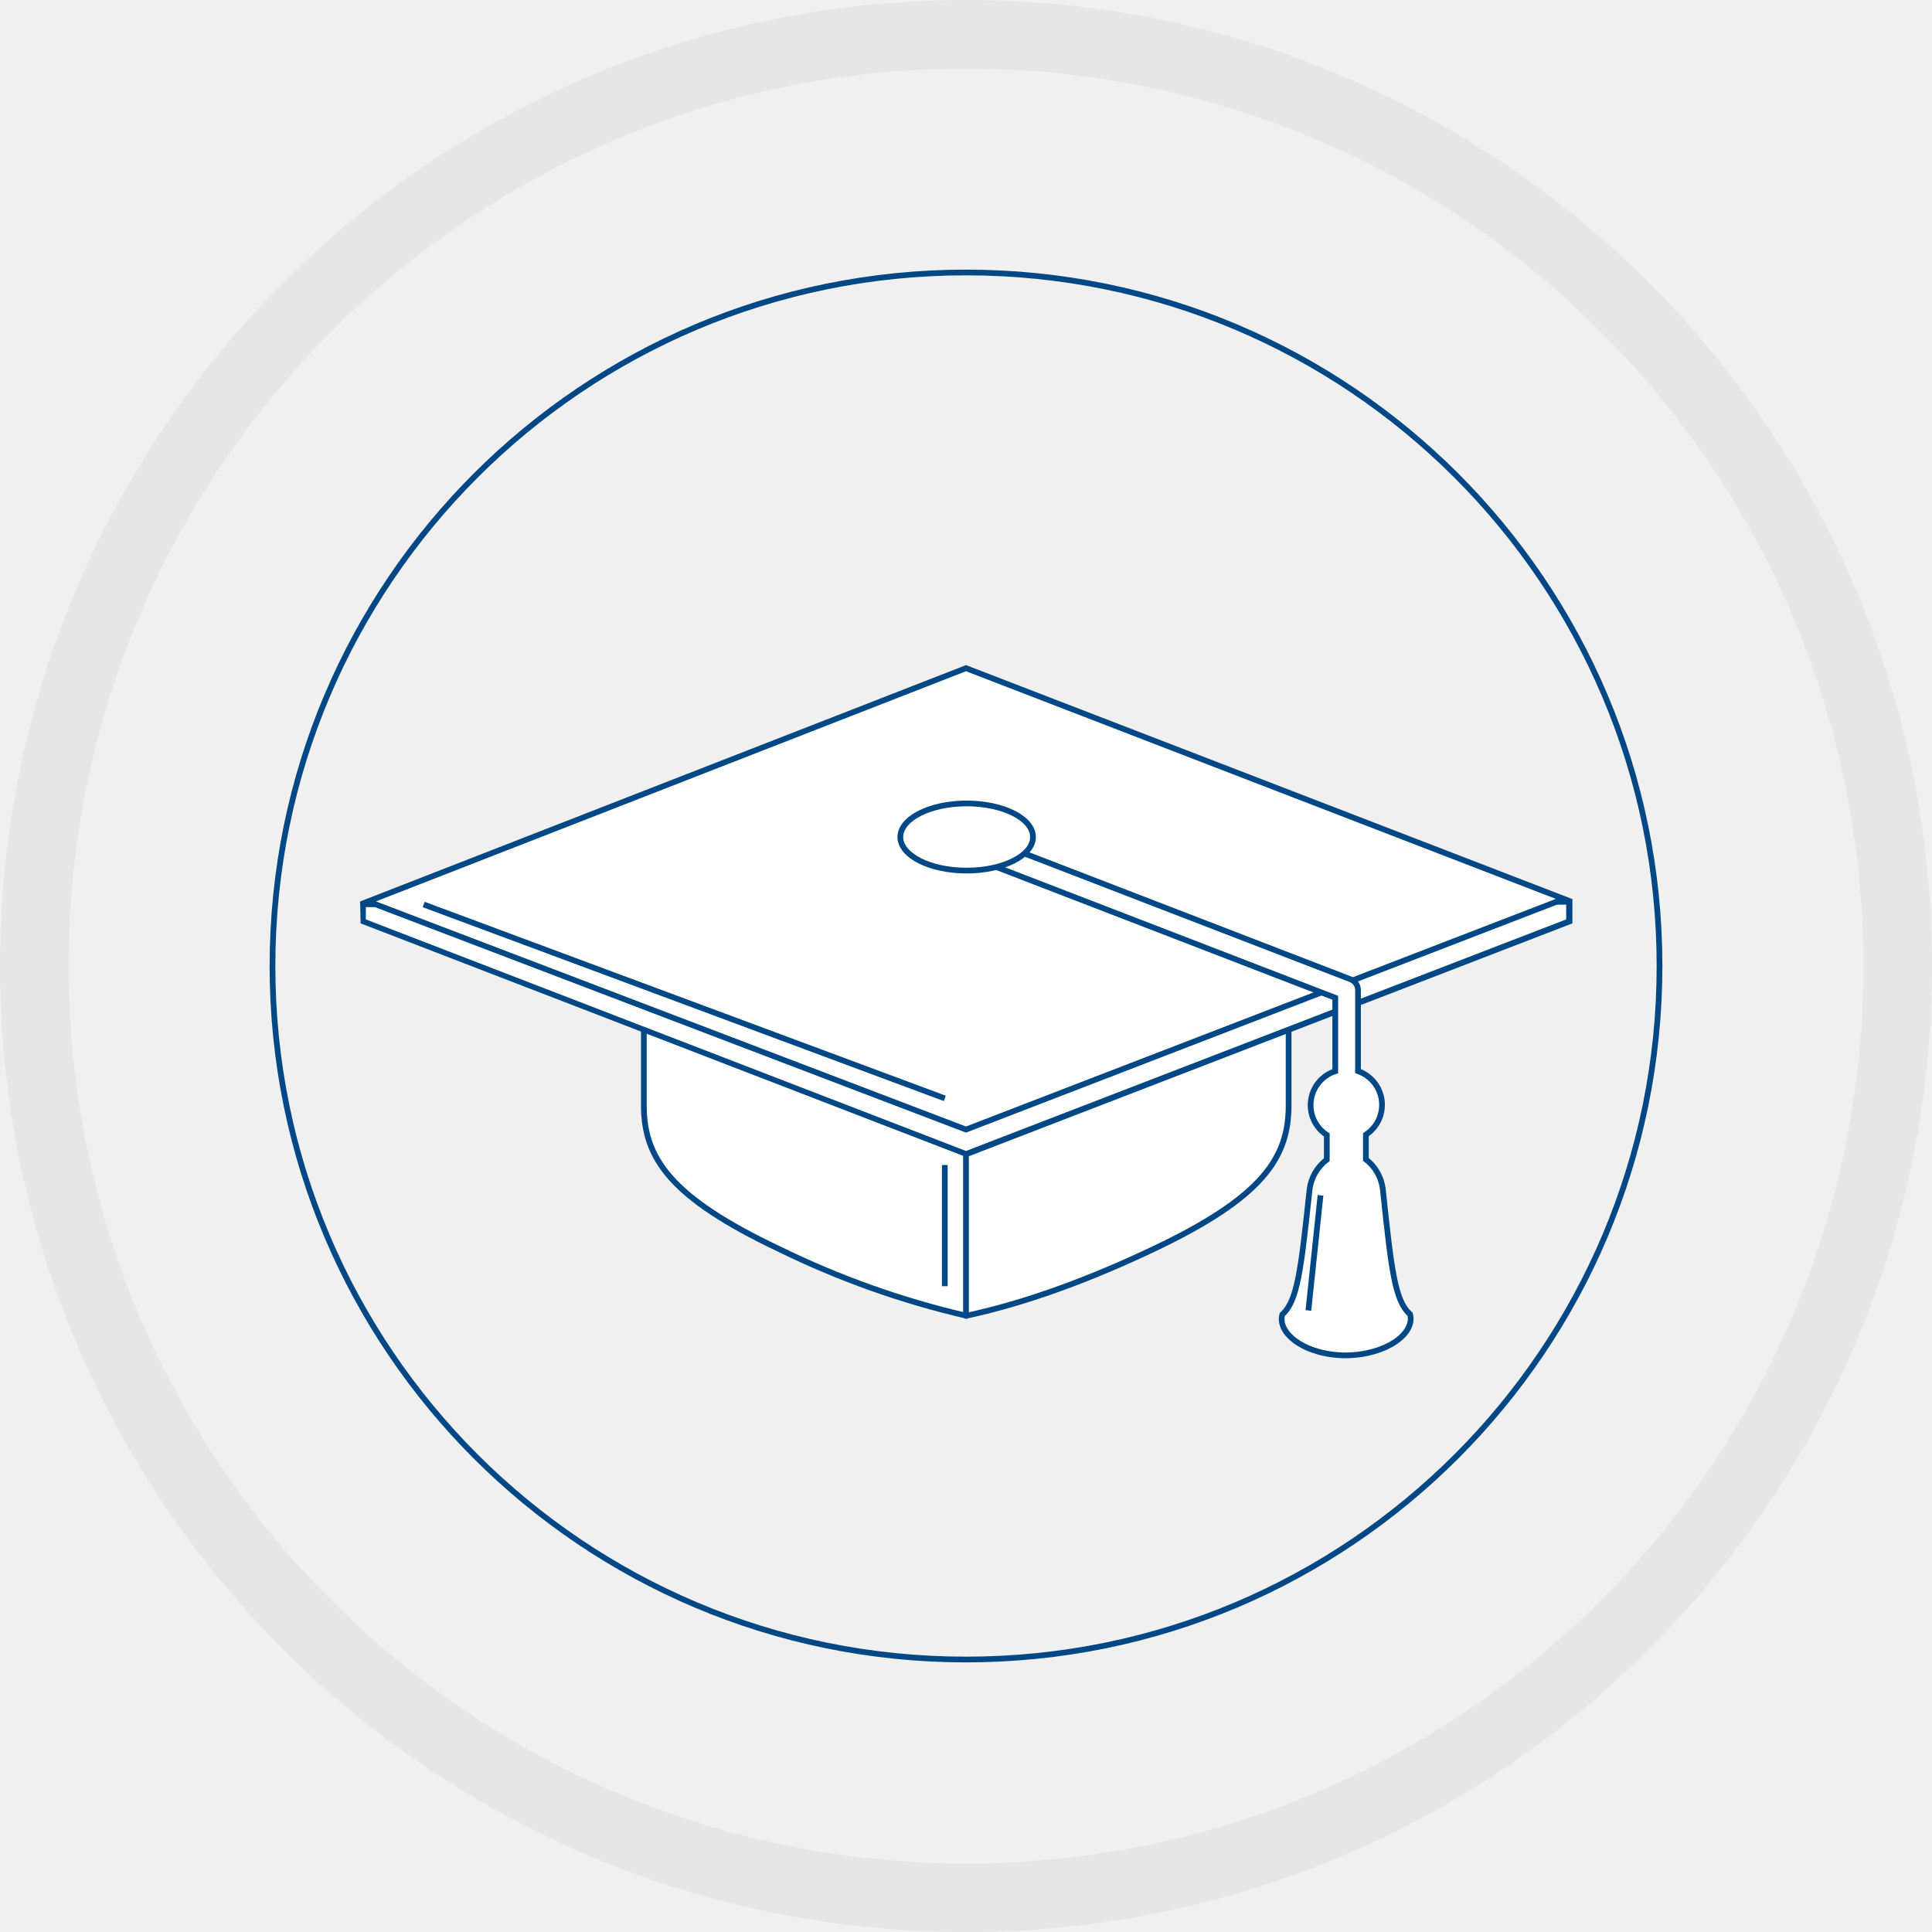
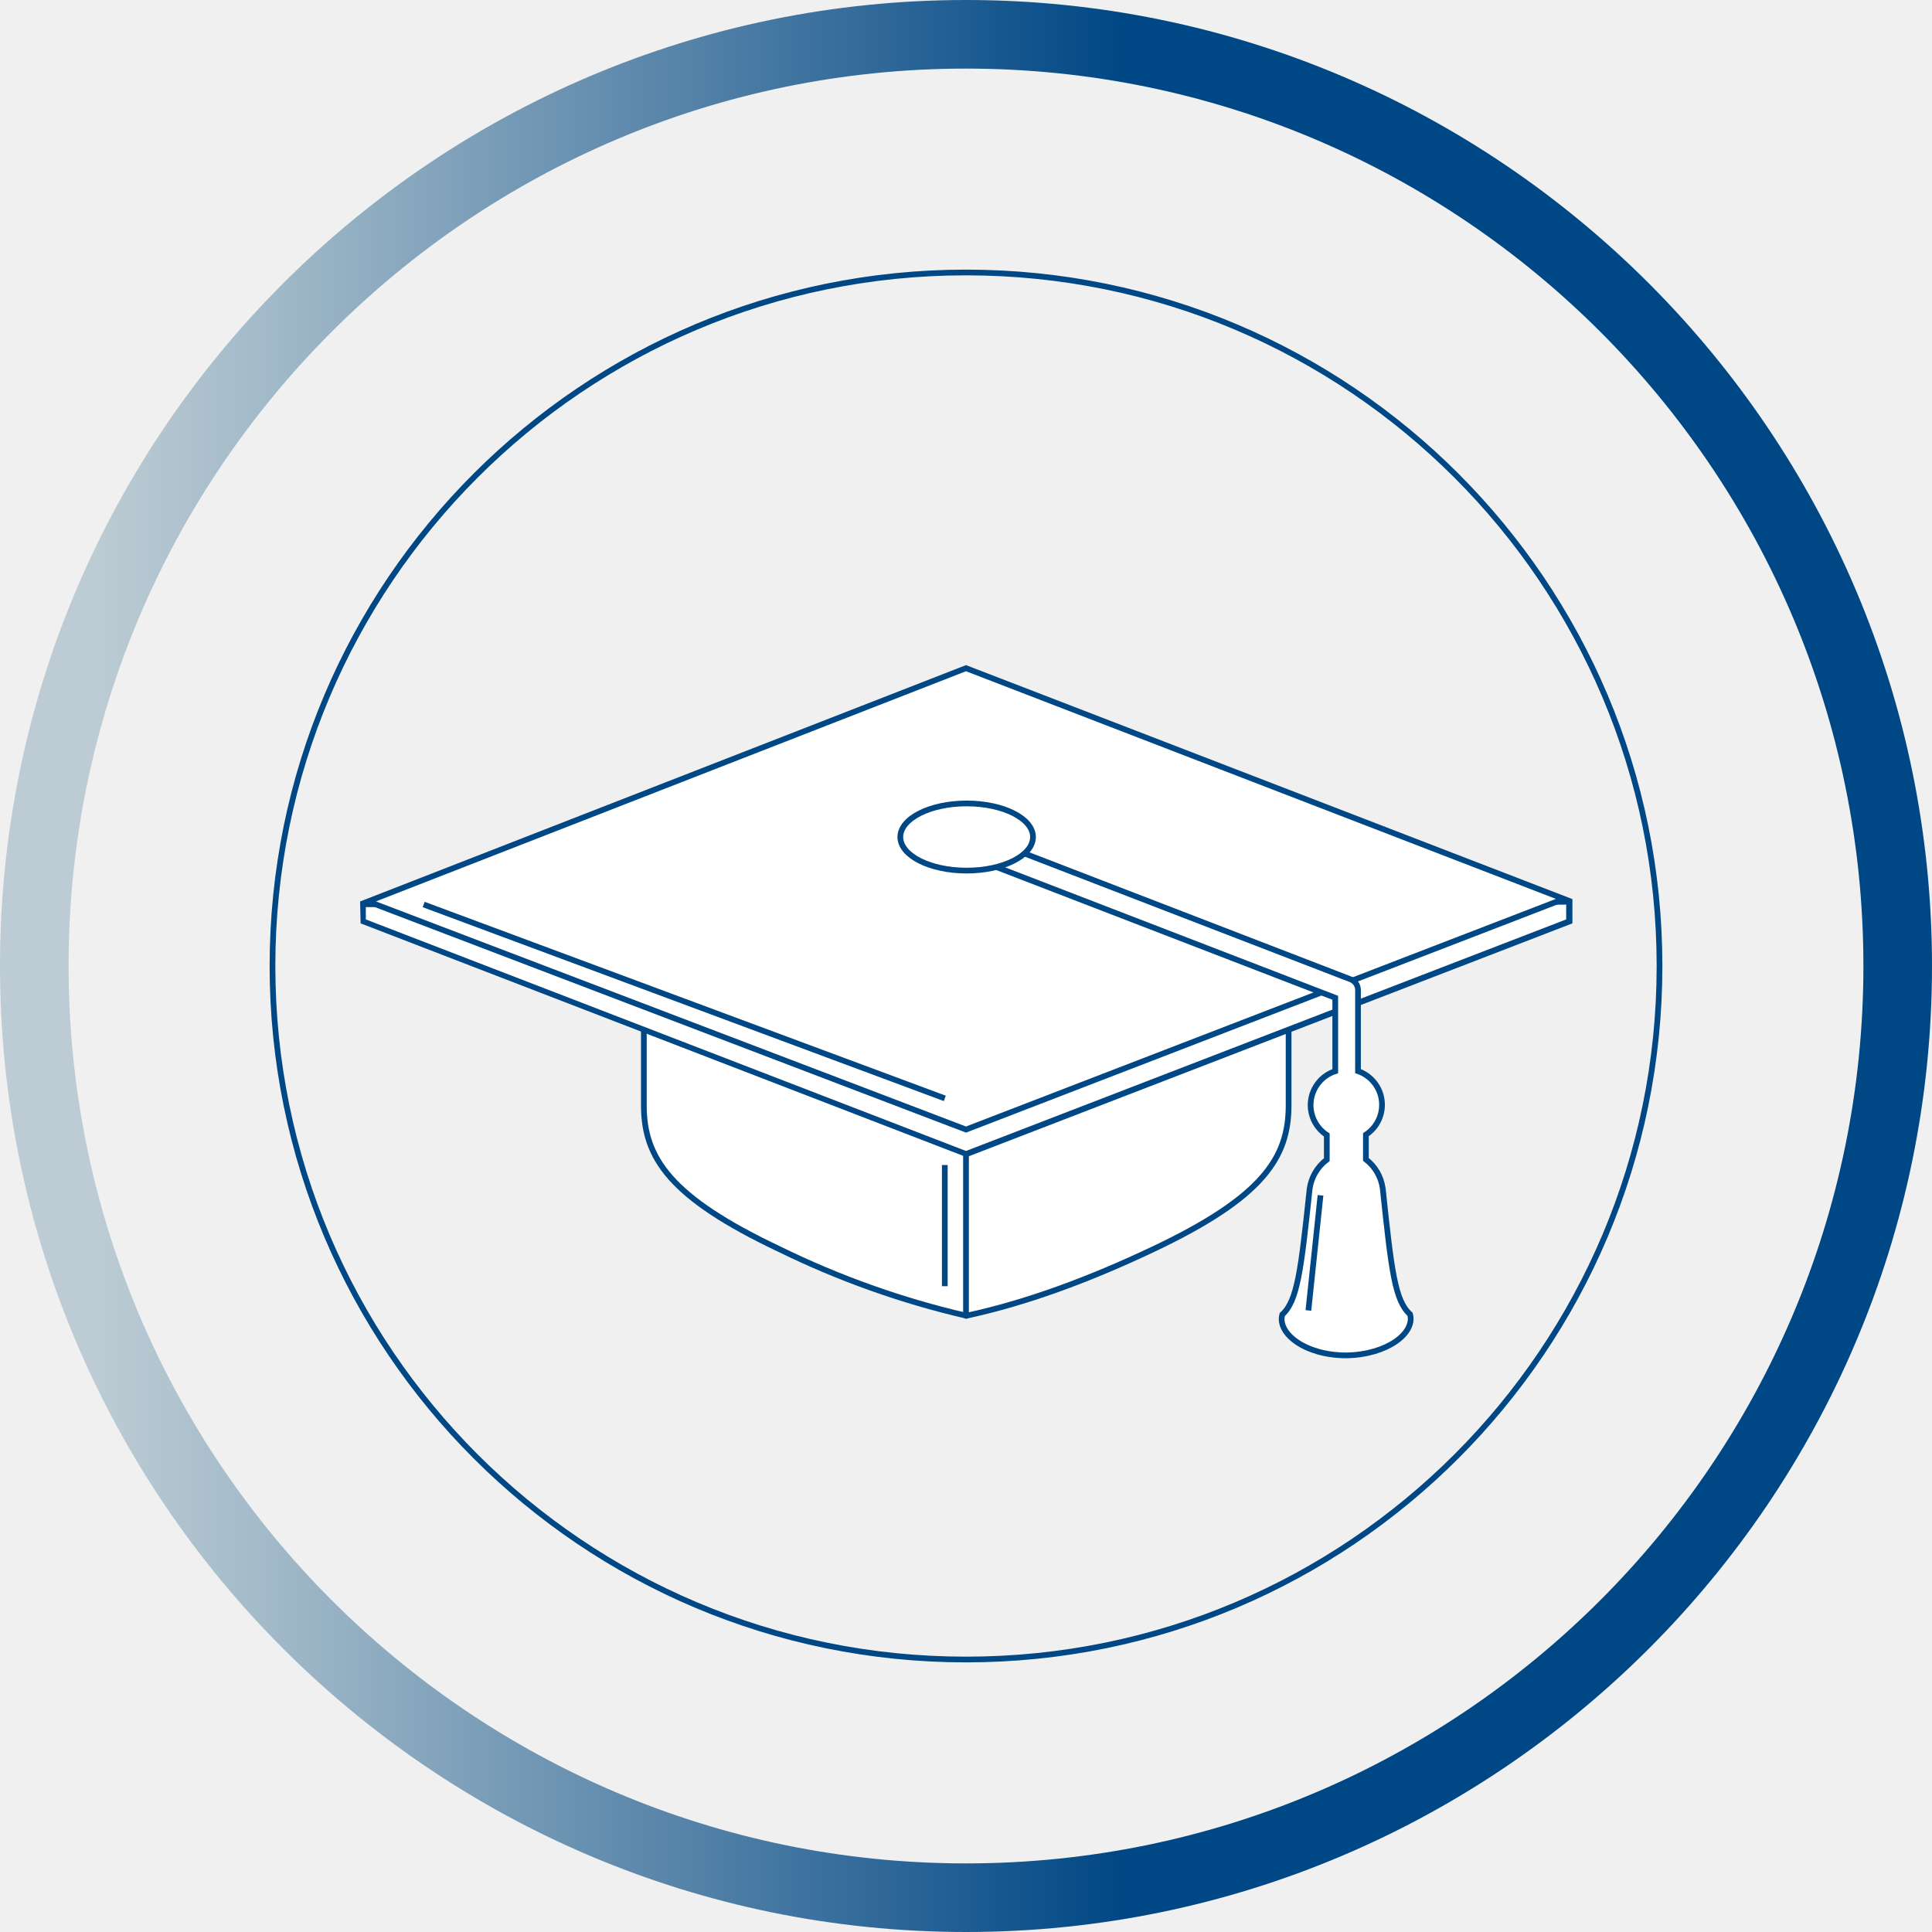
<svg xmlns="http://www.w3.org/2000/svg" width="338" height="338" viewBox="0 0 338 338">
+   <defs>
+     <linearGradient id="a" x1="16.06" y1="169" x2="332.68" y2="169" gradientUnits="userSpaceOnUse">
+       <stop offset="0" stop-color="#bdccd4" />
+       <stop offset="0.11" stop-color="#9eb7c7" />
+       <stop offset="0.34" stop-color="#5180a7" />
+       <stop offset="0.57" stop-color="#004785" />
+     </linearGradient>
+   </defs>
  <circle cx="169" cy="169" r="121.33" fill="none" stroke="#004785" stroke-miterlimit="10" />
  <path d="M169.08,148H137.25c-13.63.25-24.66,8-24.61,17.18V193.4c0,9.14,4.56,16.07,23.67,25.12a152.67,152.67,0,0,0,32.77,11.67Z" fill="#fff" stroke="#004785" stroke-linejoin="round" />
  <path d="M169,148h31.83c13.63.25,24.66,8,24.61,17.17v28.24c0,9.15-4.56,16.08-23.67,25.13-11.4,5.4-22.31,9.41-32.77,11.66Z" fill="#fff" stroke="#004785" stroke-linejoin="round" />
-   <polygon points="63.57 161.19 63.5 158.2 274.51 157.76 274.51 161.19 169.04 201.9 63.57 161.19" fill="#fff" />
+   <polygon points="63.57 161.19 63.5 158.2 274.51 157.76 274.51 161.2 169.04 201.9 63.57 161.19" fill="#fff" />
  <path d="M274,158.26v2.59L169,201.36l-105-40.51,0-2.15,210-.44m1-1-212,.45.09,3.83,106,40.9,106-40.9v-4.28Z" fill="#004785" />
  <polygon points="64.38 157.7 169.04 116.9 273.62 157.26 169.04 197.61 64.38 157.7" fill="#fff" />
-   <path d="M169,117.43l103.19,39.83L169,197.08,65.77,157.7,169,117.43m0-1.07L63,157.71l106,40.44,106-40.89-106-40.9Z" fill="#004785" />
-   <path d="M246.69,229.93c-2.66-2.37-3.27-7.67-4.78-22a7.75,7.75,0,0,0-2.95-5.1v-4.32a6.24,6.24,0,0,0-1.38-11.12V173.2a2,2,0,0,0-1.27-1.86l-67.52-26.05a2,2,0,0,0-1.43,3.71l66.24,25.56V187.4a6.24,6.24,0,0,0-1.48,11.16v4.32a7.75,7.75,0,0,0-3,5.1c-1.52,14.28-2.13,19.58-4.79,22-.9,3.3,4,7.11,11.08,7.14h.16C242.68,237,247.59,233.23,246.69,229.93Z" fill="#fff" stroke="#004785" stroke-miterlimit="10" />
+   <path d="M169,117.43l103.2,39.83L169,197.08,65.77,157.7,169,117.43m0-1.07L63,157.71l106,40.44,106-40.89-106-40.9Z" fill="#004785" />
+   <path d="M246.69,229.93c-2.66-2.37-3.27-7.67-4.78-22a7.75,7.75,0,0,0-2.95-5.1v-4.32a6.24,6.24,0,0,0-1.38-11.12V173.2a2,2,0,0,0-1.27-1.86L168.8,145.29a2,2,0,1,0-1.44,3.71l66.24,25.56V187.4a6.24,6.24,0,0,0-1.48,11.16v4.32a7.75,7.75,0,0,0-3,5.1c-1.52,14.28-2.13,19.58-4.79,22-.9,3.3,4,7.11,11.08,7.14h.16C242.68,237,247.59,233.23,246.69,229.93Z" fill="#fff" stroke="#004785" stroke-miterlimit="10" />
  <path d="M180.72,146.44c0,3.24-5.2,5.87-11.61,5.87s-11.6-2.63-11.6-5.87,5.19-5.88,11.6-5.88S180.72,143.19,180.72,146.44Z" fill="#fff" stroke="#004785" stroke-miterlimit="10" />
  <line x1="74.12" y1="158.24" x2="165.29" y2="192.16" fill="none" stroke="#004785" stroke-linejoin="round" />
  <line x1="231.02" y1="209.12" x2="228.9" y2="229.26" fill="none" stroke="#004785" stroke-linejoin="round" />
  <line x1="165.29" y1="203.82" x2="165.29" y2="225.02" fill="none" stroke="#004785" stroke-linejoin="round" />
-   <circle cx="169" cy="169" r="163" fill="none" stroke="#e6e6e6" stroke-miterlimit="10" stroke-width="12" />
+   <path d="M169,338C75.81,338,0,262.19,0,169S75.81,0,169,0,338,75.81,338,169,262.19,338,169,338Zm0-326C82.43,12,12,82.43,12,169S82.43,326,169,326s157-70.43,157-157S255.57,12,169,12Z" fill="url(#a)" />
</svg>
